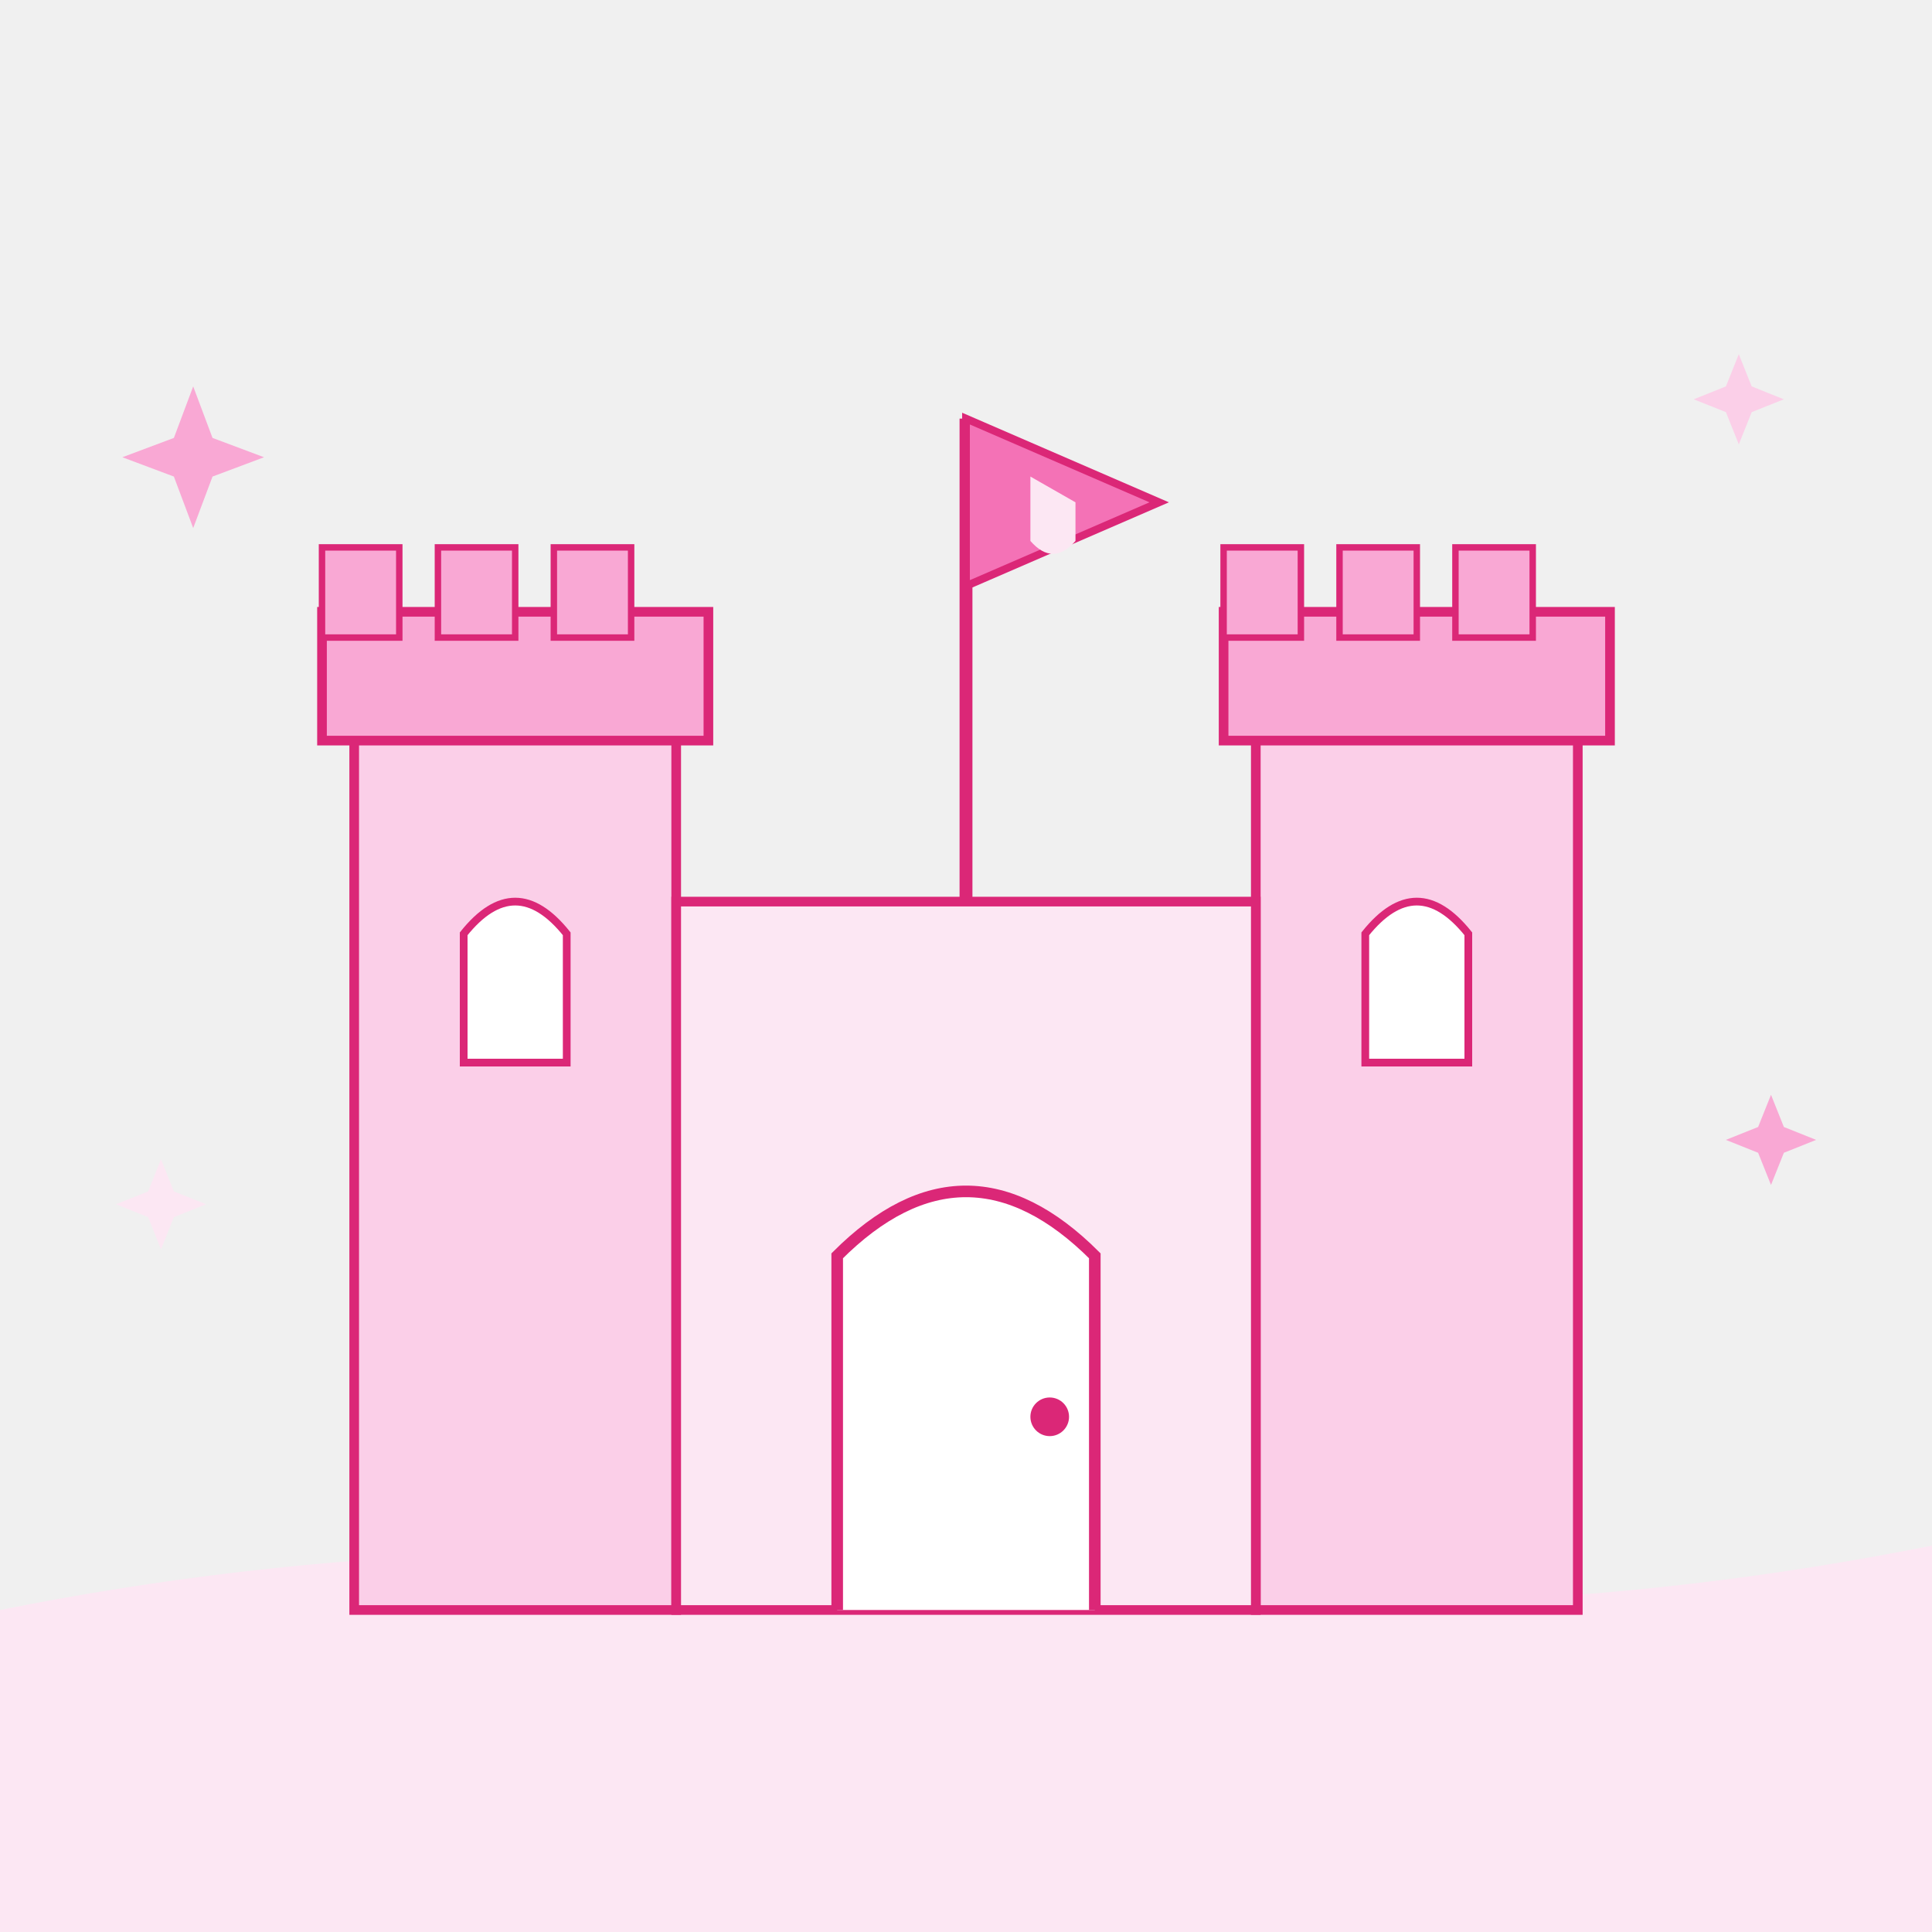
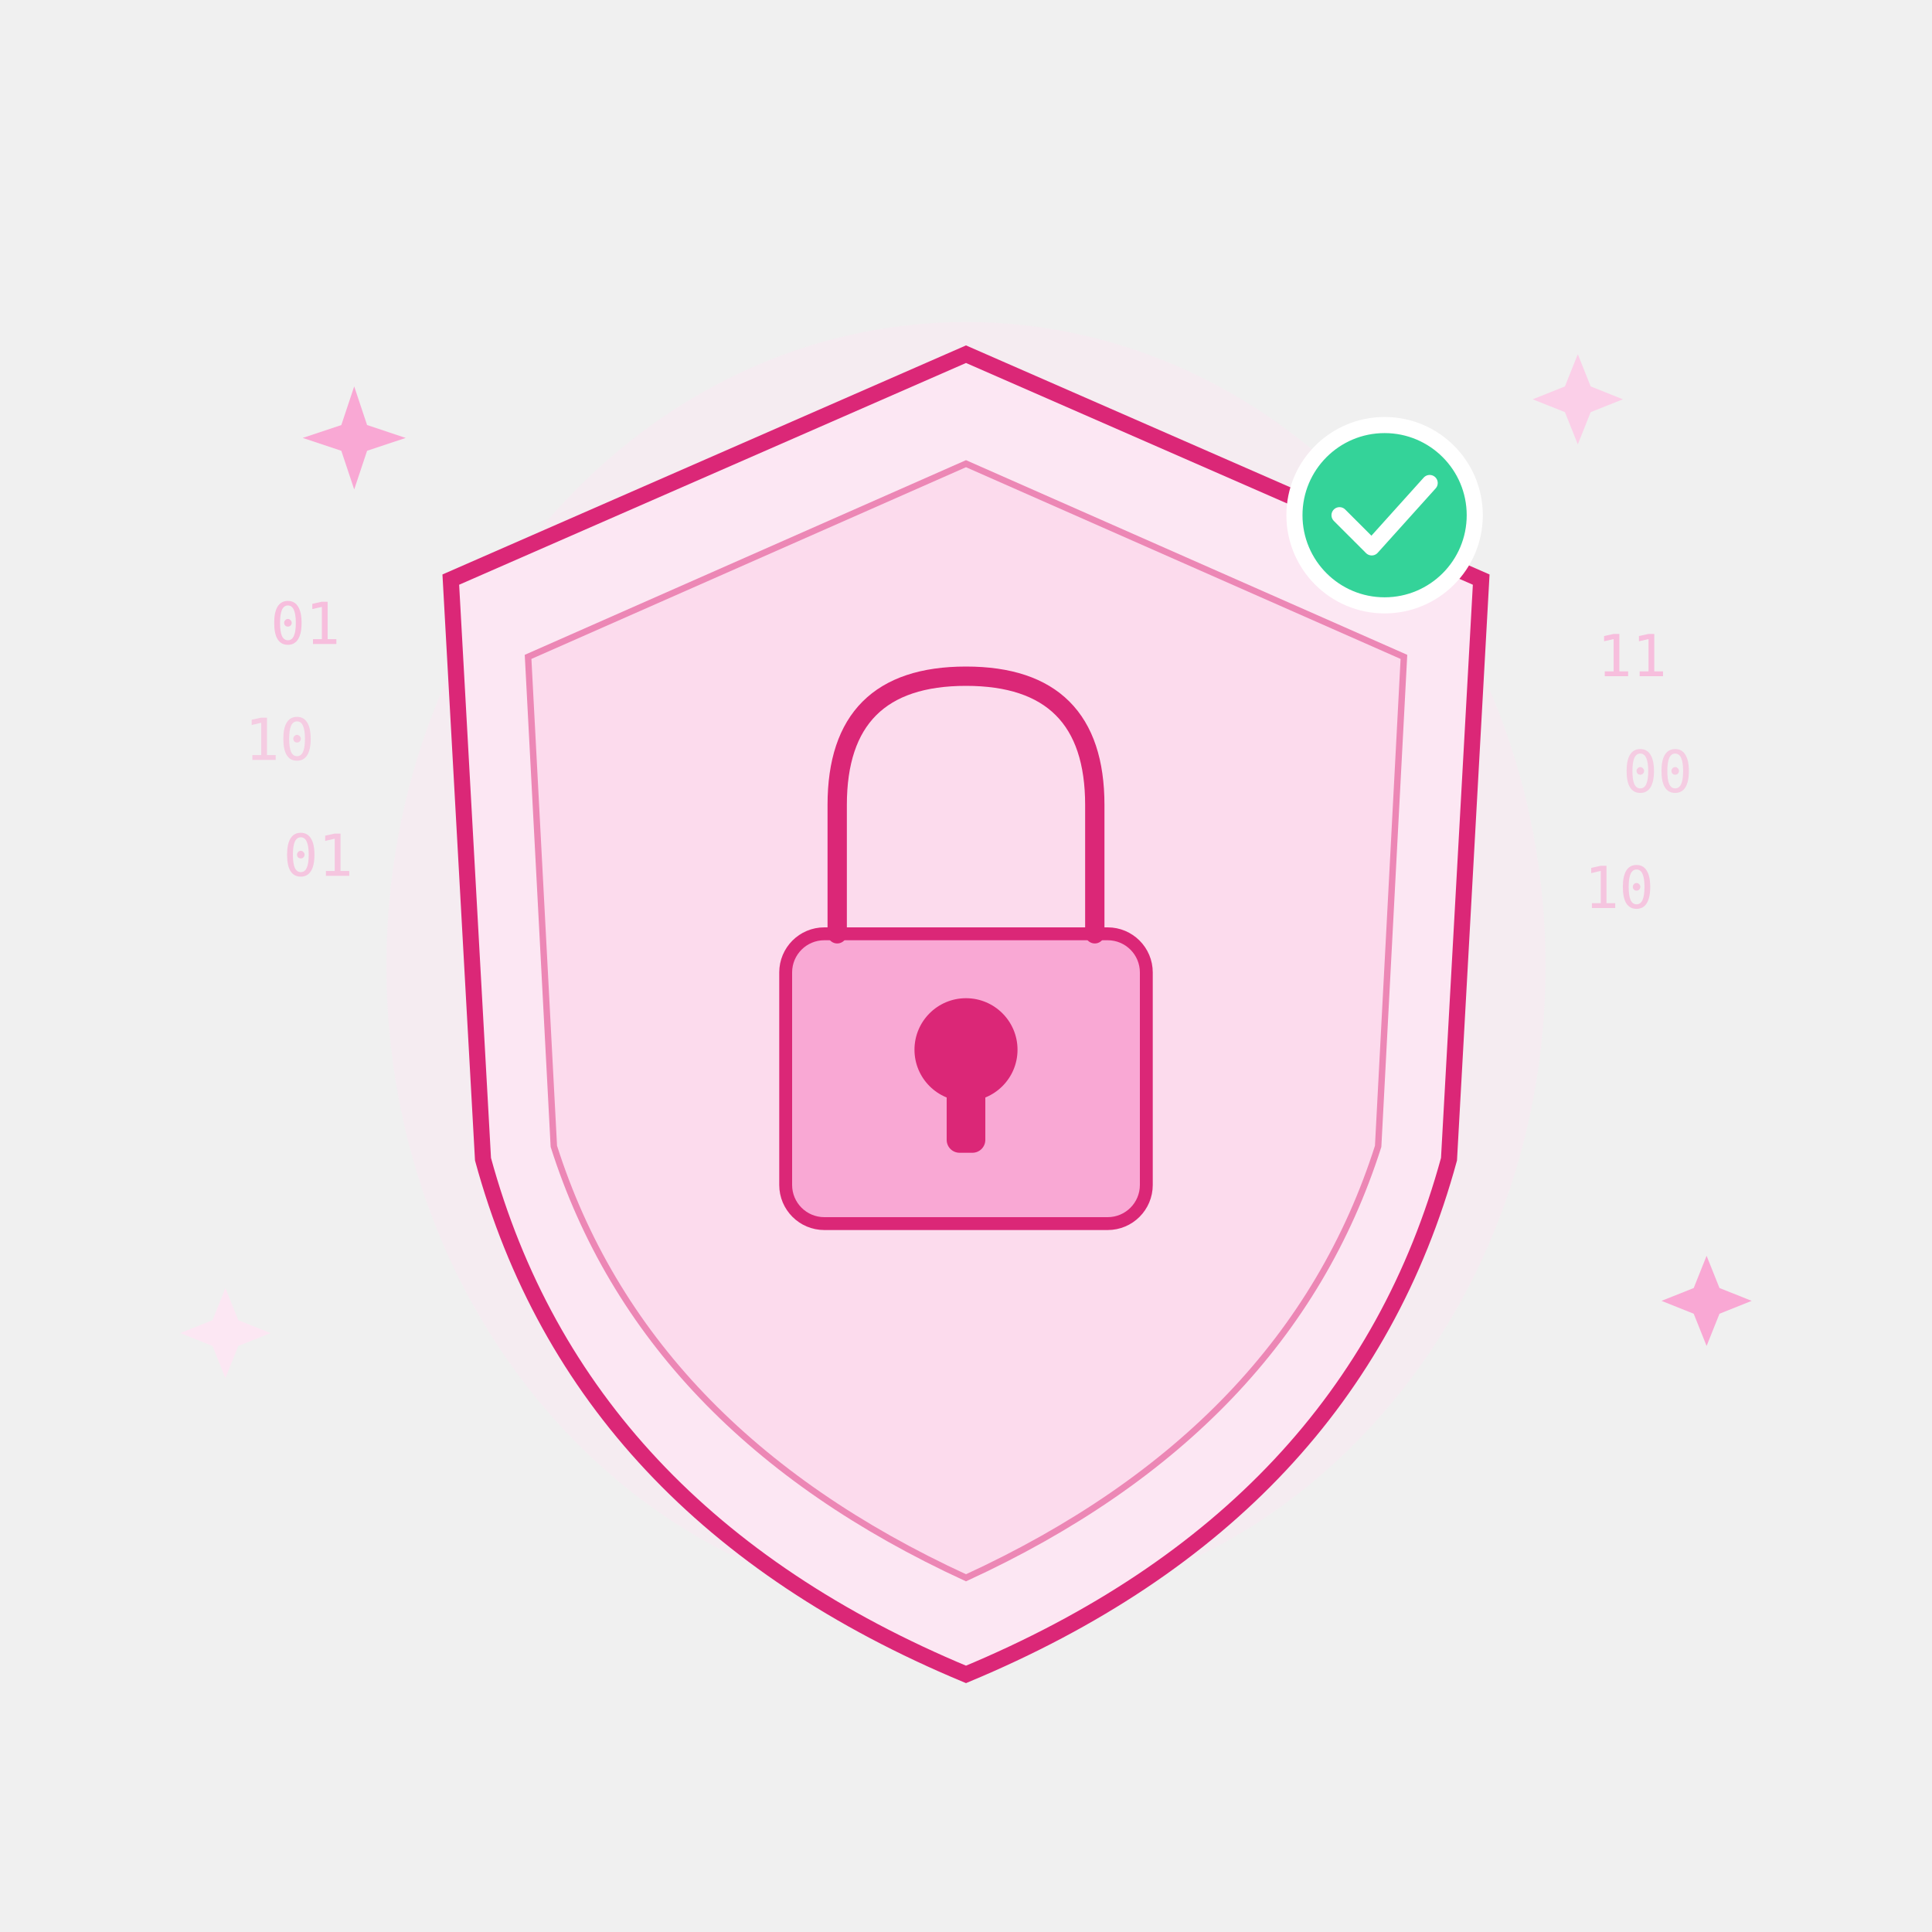
<svg xmlns="http://www.w3.org/2000/svg" viewBox="0 0 300 300" fill="none">
-   <path d="M0 250 Q75 235 150 245 Q225 255 300 240 L300 300 L0 300Z" fill="#fce7f3" />
-   <rect x="55" y="110" width="50" height="140" fill="#fbcfe8" stroke="#db2777" stroke-width="1.5" />
-   <rect x="50" y="95" width="60" height="20" fill="#f9a8d4" stroke="#db2777" stroke-width="1.5" />
-   <rect x="50" y="85" width="12" height="14" fill="#f9a8d4" stroke="#db2777" stroke-width="1" />
-   <rect x="68" y="85" width="12" height="14" fill="#f9a8d4" stroke="#db2777" stroke-width="1" />
-   <rect x="86" y="85" width="12" height="14" fill="#f9a8d4" stroke="#db2777" stroke-width="1" />
-   <path d="M72 145 Q80 135 88 145 L88 165 L72 165Z" fill="white" stroke="#db2777" stroke-width="1.2" />
-   <rect x="195" y="110" width="50" height="140" fill="#fbcfe8" stroke="#db2777" stroke-width="1.5" />
-   <rect x="190" y="95" width="60" height="20" fill="#f9a8d4" stroke="#db2777" stroke-width="1.5" />
-   <rect x="190" y="85" width="12" height="14" fill="#f9a8d4" stroke="#db2777" stroke-width="1" />
-   <rect x="208" y="85" width="12" height="14" fill="#f9a8d4" stroke="#db2777" stroke-width="1" />
-   <rect x="226" y="85" width="12" height="14" fill="#f9a8d4" stroke="#db2777" stroke-width="1" />
-   <path d="M212 145 Q220 135 228 145 L228 165 L212 165Z" fill="white" stroke="#db2777" stroke-width="1.2" />
-   <rect x="105" y="140" width="90" height="110" fill="#fce7f3" stroke="#db2777" stroke-width="1.5" />
-   <path d="M130 250 L130 195 Q150 175 170 195 L170 250" fill="white" stroke="#db2777" stroke-width="1.8" />
-   <circle cx="163" cy="220" r="3" fill="#db2777" />
-   <line x1="150" y1="140" x2="150" y2="65" stroke="#db2777" stroke-width="2" />
-   <path d="M150 65 L180 78 L150 91Z" fill="#f472b6" stroke="#db2777" stroke-width="1.2" />
-   <path d="M160 74 L167 78 L167 84 Q163.5 88 160 84 L160 78Z" fill="#fce7f3" />
-   <path d="M30 60 L33 68 L41 71 L33 74 L30 82 L27 74 L19 71 L27 68Z" fill="#f9a8d4" />
-   <path d="M270 55 L272 60 L277 62 L272 64 L270 69 L268 64 L263 62 L268 60Z" fill="#fbcfe8" />
-   <path d="M25 180 L27 185 L32 187 L27 189 L25 194 L23 189 L18 187 L23 185Z" fill="#fce7f3" />
-   <path d="M275 170 L277 175 L282 177 L277 179 L275 184 L273 179 L268 177 L273 175Z" fill="#f9a8d4" />
+   <ellipse cx="150" cy="150" rx="90" ry="100" fill="#fce7f3" opacity="0.4" />
+   <path d="M150 55 L230 90 L225 180 Q210 235 150 260 Q90 235 75 180 L70 90Z" fill="#fce7f3" stroke="#db2777" stroke-width="2.5" />
+   <path d="M150 72 L218 102 L214 178 Q200 222 150 245 Q100 222 86 178 L82 102Z" fill="#fbcfe8" stroke="#db2777" stroke-width="1" opacity="0.5" />
+   <rect x="122" y="145" width="56" height="45" rx="6" fill="#f9a8d4" stroke="#db2777" stroke-width="2" />
+   <path d="M130 145 L130 125 Q130 105 150 105 Q170 105 170 125 L170 145" stroke="#db2777" stroke-width="3" fill="none" stroke-linecap="round" />
+   <circle cx="150" cy="163" r="8" fill="#db2777" />
+   <rect x="147" y="167" width="6" height="12" rx="2" fill="#db2777" />
+   <text x="42" y="100" font-family="monospace" font-size="9" fill="#f9a8d4" opacity="0.7">01</text>
+   <text x="38" y="118" font-family="monospace" font-size="9" fill="#f9a8d4" opacity="0.5">10</text>
+   <text x="44" y="136" font-family="monospace" font-size="9" fill="#f9a8d4" opacity="0.6">01</text>
+   <text x="248" y="105" font-family="monospace" font-size="9" fill="#f9a8d4" opacity="0.7">11</text>
+   <text x="252" y="123" font-family="monospace" font-size="9" fill="#f9a8d4" opacity="0.5">00</text>
+   <text x="246" y="141" font-family="monospace" font-size="9" fill="#f9a8d4" opacity="0.6">10</text>
+   <circle cx="215" cy="80" r="14" fill="#34d399" stroke="white" stroke-width="2.5" />
+   <path d="M208 80 L213 85 L222 75" stroke="white" stroke-width="2.5" fill="none" stroke-linecap="round" stroke-linejoin="round" />
+   <path d="M55 60 L57 66 L63 68 L57 70 L55 76 L53 70 L47 68 L53 66Z" fill="#f9a8d4" />
+   <path d="M245 55 L247 60 L252 62 L247 64 L245 69 L243 64 L238 62 L243 60Z" fill="#fbcfe8" />
+   <path d="M35 200 L37 205 L42 207 L37 209 L35 214 L33 209 L28 207 L33 205Z" fill="#fce7f3" />
+   <path d="M265 195 L267 200 L272 202 L267 204 L265 209 L263 204 L258 202 L263 200Z" fill="#f9a8d4" />
</svg>
